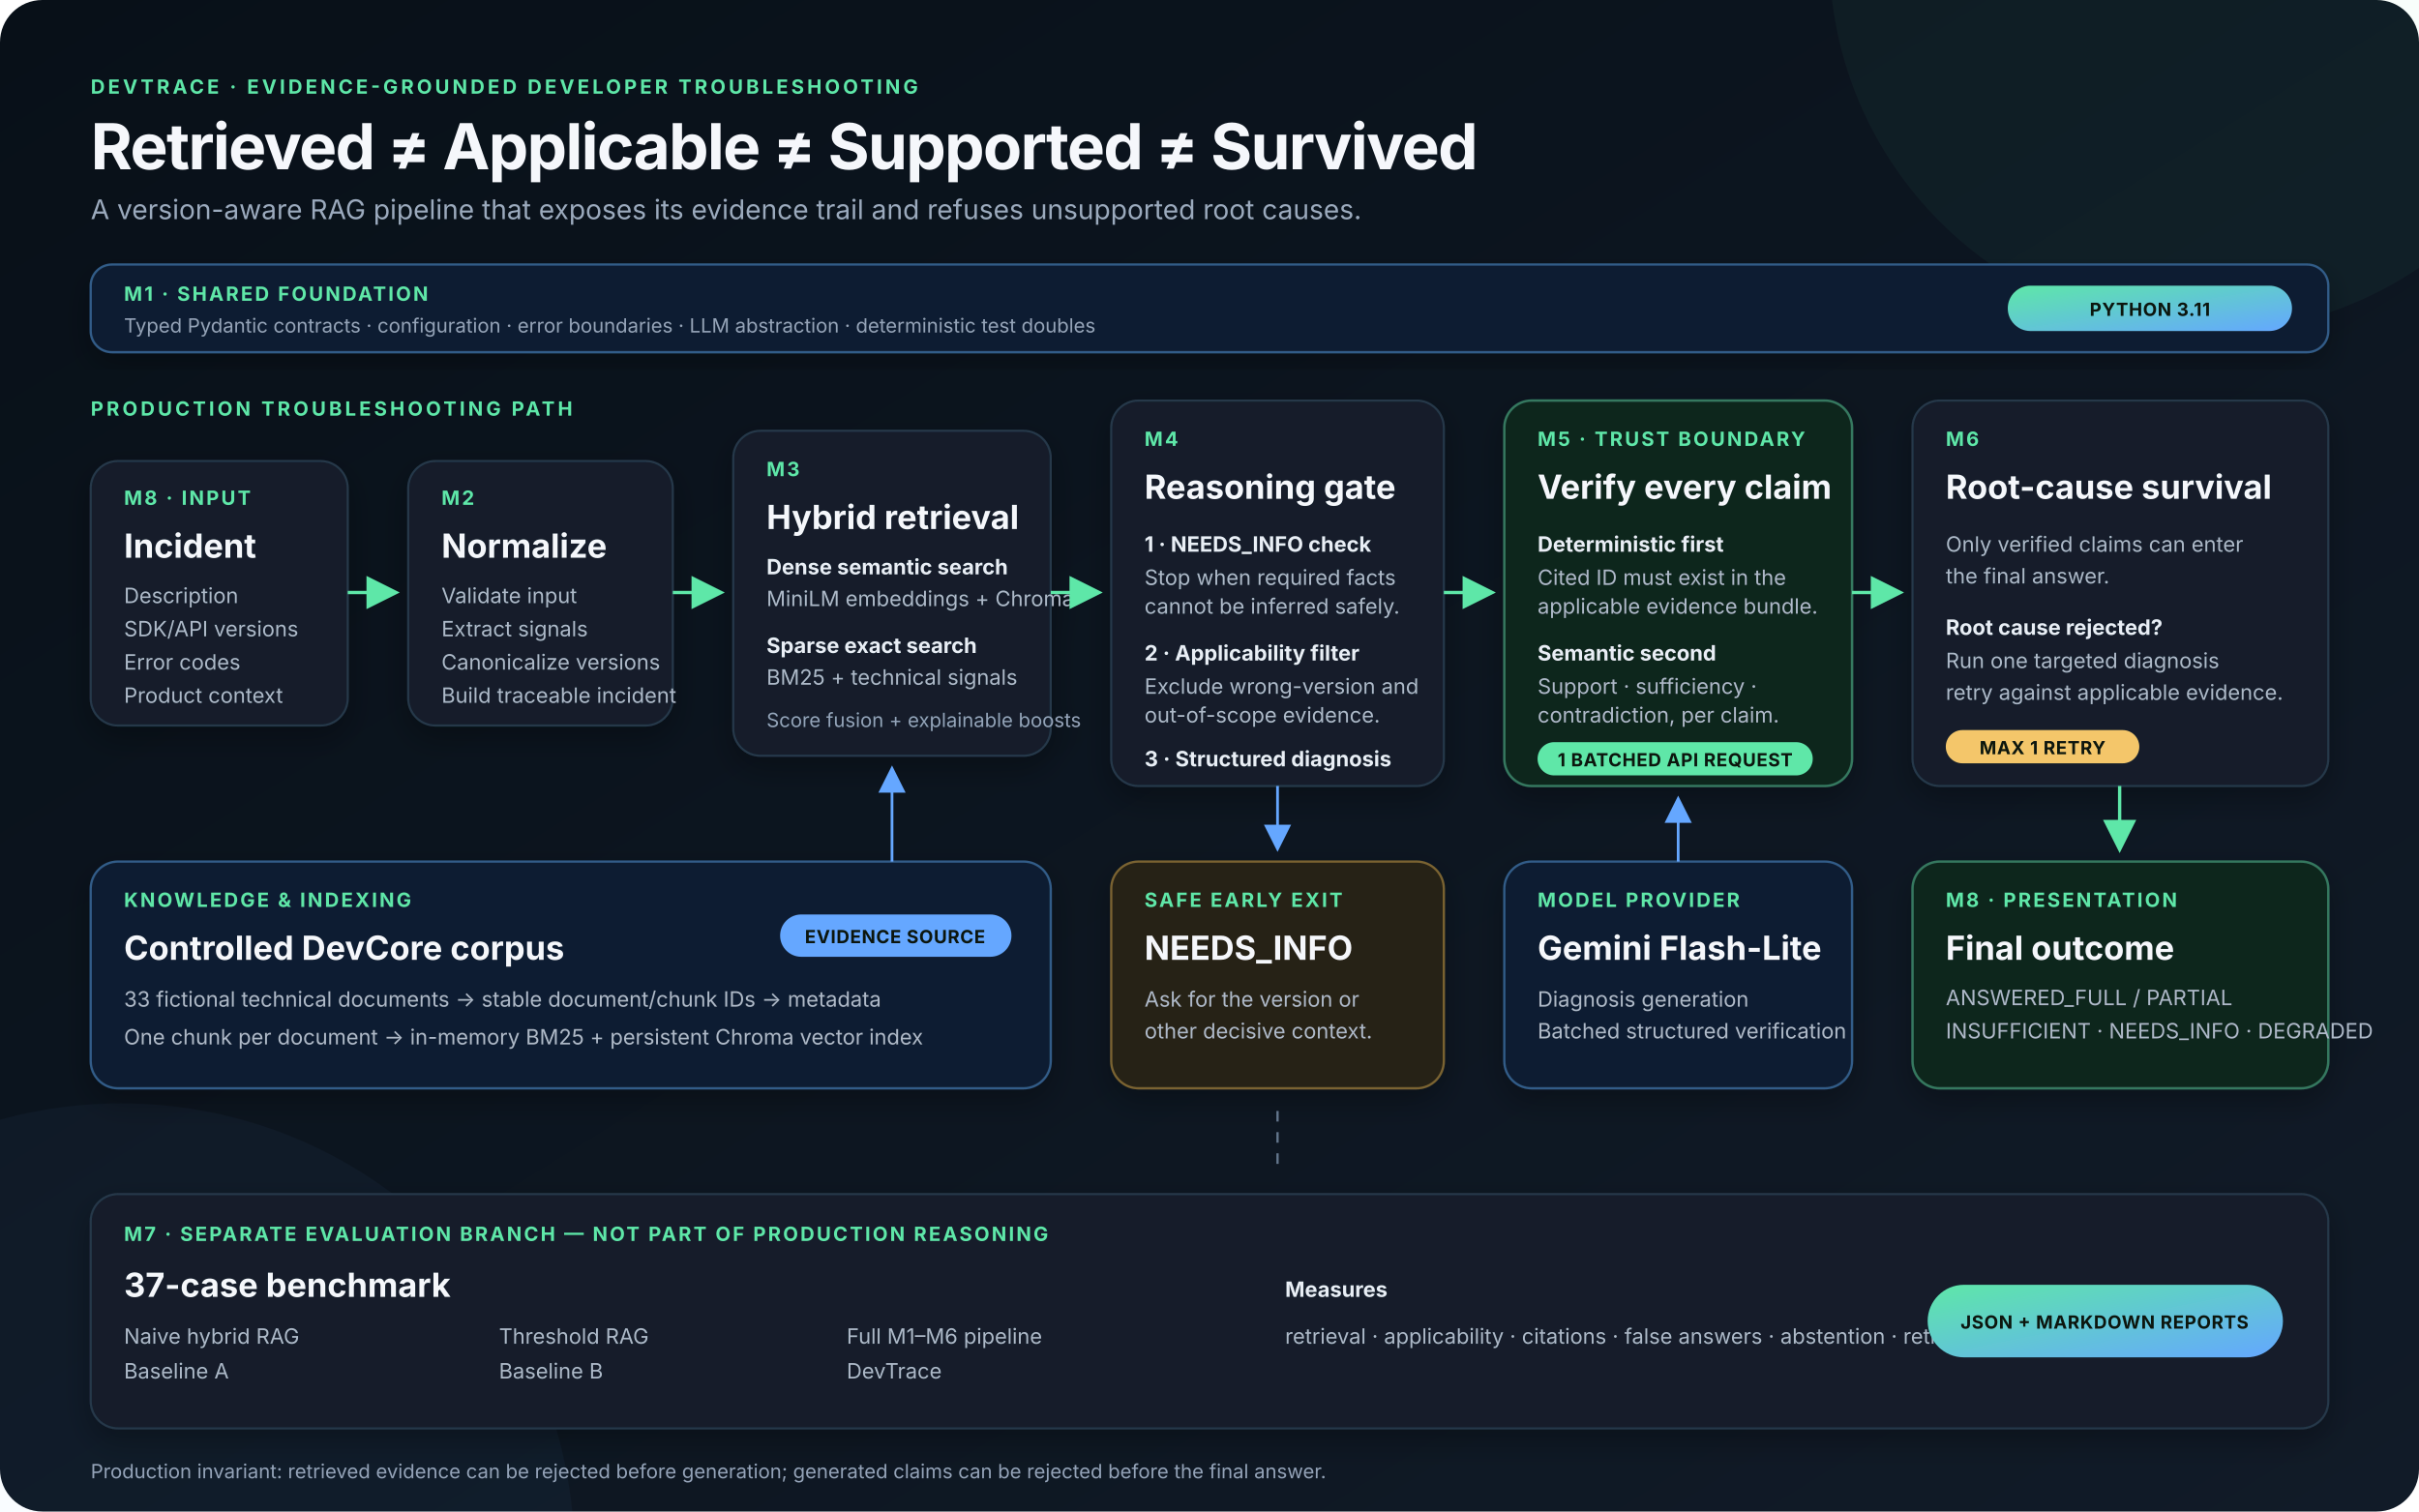
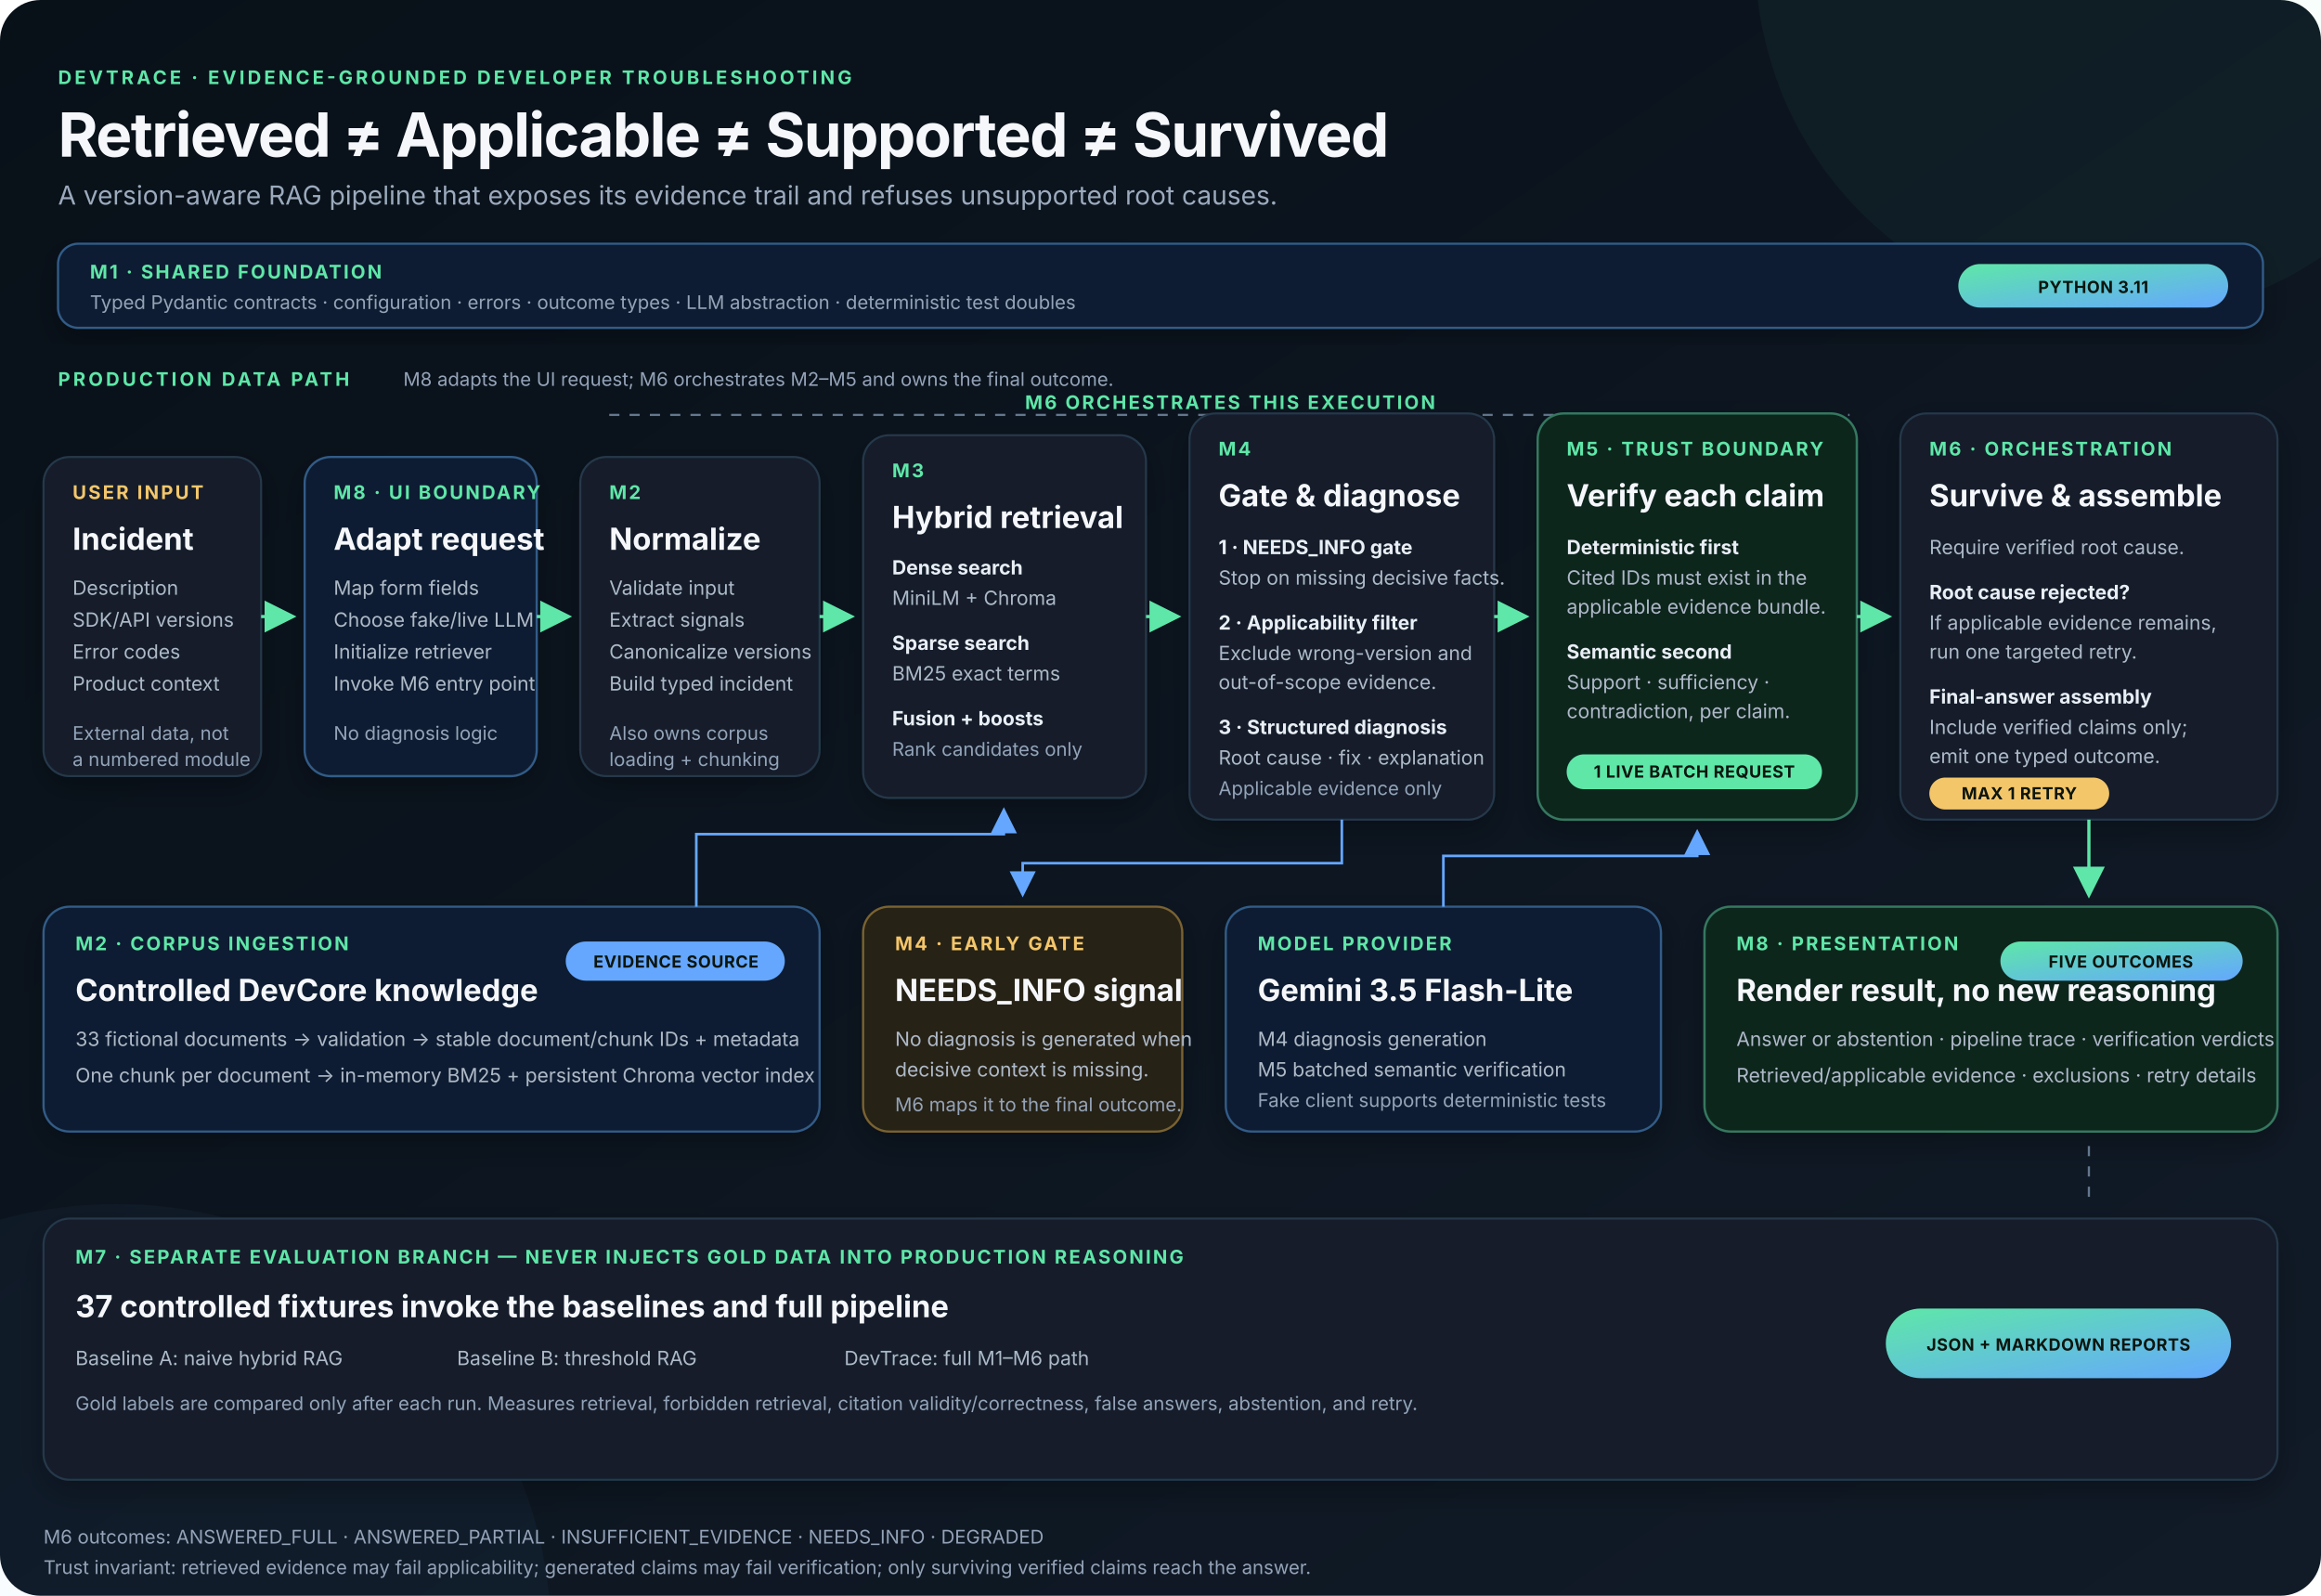
- <svg xmlns="http://www.w3.org/2000/svg" width="1600" height="1000" viewBox="0 0 1600 1000" role="img" aria-labelledby="title desc">
+ <svg xmlns="http://www.w3.org/2000/svg" width="1600" height="1100" viewBox="0 0 1600 1100" role="img" aria-labelledby="title desc">
  <defs>
    <linearGradient id="bg" x1="0" y1="0" x2="1" y2="1">
      <stop offset="0" stop-color="#081018" />
      <stop offset="1" stop-color="#111b28" />
    </linearGradient>
    <linearGradient id="accent" x1="0" y1="0" x2="1" y2="1">
      <stop offset="0" stop-color="#5ee7a8" />
      <stop offset="1" stop-color="#65a7ff" />
    </linearGradient>
    <filter id="shadow" x="-20%" y="-20%" width="140%" height="140%">
      <feDropShadow dx="0" dy="8" stdDeviation="10" flood-color="#000" flood-opacity=".28" />
    </filter>
    <marker id="arrow" markerWidth="10" markerHeight="10" refX="8" refY="5" orient="auto">
      <path d="M0,0 L10,5 L0,10 z" fill="#5ee7a8" />
    </marker>
    <marker id="arrowBlue" markerWidth="10" markerHeight="10" refX="8" refY="5" orient="auto">
      <path d="M0,0 L10,5 L0,10 z" fill="#65a7ff" />
    </marker>
    <style>
-       .title { font: 700 42px Inter,Segoe UI,Arial,sans-serif; fill:#f5f7fb; letter-spacing:-1px }
-       .subtitle { font: 400 18px Inter,Segoe UI,Arial,sans-serif; fill:#9baabd }
-       .eyebrow { font: 700 13px Inter,Segoe UI,Arial,sans-serif; fill:#5ee7a8; letter-spacing:2px }
-       .module { font: 700 13px Inter,Segoe UI,Arial,sans-serif; fill:#5ee7a8; letter-spacing:1.4px }
-       .nodeTitle { font: 700 22px Inter,Segoe UI,Arial,sans-serif; fill:#f5f7fb }
-       .nodeText { font: 400 14px Inter,Segoe UI,Arial,sans-serif; fill:#aeb9c8 }
-       .small { font: 400 13px Inter,Segoe UI,Arial,sans-serif; fill:#94a3b8 }
-       .strong { font: 650 14px Inter,Segoe UI,Arial,sans-serif; fill:#e9eef5 }
-       .pill { font: 700 12px Inter,Segoe UI,Arial,sans-serif; fill:#07130e; letter-spacing:.4px }
-       .box { fill:#121e2b; stroke:#26384a; stroke-width:1.4 }
-       .boxAccent { fill:#10251f; stroke:#34785e; stroke-width:1.6 }
-       .boxBlue { fill:#111f32; stroke:#315c88; stroke-width:1.5 }
-       .boxAmber { fill:#282317; stroke:#7a6330; stroke-width:1.5 }
-       .line { fill:none; stroke:#5ee7a8; stroke-width:2.2; marker-end:url(#arrow) }
-       .lineBlue { fill:none; stroke:#65a7ff; stroke-width:1.8; marker-end:url(#arrowBlue) }
-       .lineDash { fill:none; stroke:#64778d; stroke-width:1.5; stroke-dasharray:7 7 }
+       .title{font:700 42px Inter,Segoe UI,Arial,sans-serif;fill:#f5f7fb;letter-spacing:-1px}.subtitle{font:400 18px Inter,Segoe UI,Arial,sans-serif;fill:#9baabd}.eyebrow{font:700 13px Inter,Segoe UI,Arial,sans-serif;fill:#5ee7a8;letter-spacing:2px}.module{font:700 13px Inter,Segoe UI,Arial,sans-serif;fill:#5ee7a8;letter-spacing:1.4px}.moduleAmber{font:700 13px Inter,Segoe UI,Arial,sans-serif;fill:#f4c66a;letter-spacing:1.4px}.nodeTitle{font:700 21px Inter,Segoe UI,Arial,sans-serif;fill:#f5f7fb}.nodeText{font:400 13.5px Inter,Segoe UI,Arial,sans-serif;fill:#aeb9c8}.small{font:400 13px Inter,Segoe UI,Arial,sans-serif;fill:#94a3b8}.strong{font:650 13.5px Inter,Segoe UI,Arial,sans-serif;fill:#e9eef5}.pill{font:700 11.5px Inter,Segoe UI,Arial,sans-serif;fill:#07130e;letter-spacing:.35px}.box{fill:#121e2b;stroke:#26384a;stroke-width:1.4}.boxAccent{fill:#10251f;stroke:#34785e;stroke-width:1.6}.boxBlue{fill:#111f32;stroke:#315c88;stroke-width:1.5}.boxAmber{fill:#282317;stroke:#7a6330;stroke-width:1.5}.line{fill:none;stroke:#5ee7a8;stroke-width:2.2;marker-end:url(#arrow)}.lineBlue{fill:none;stroke:#65a7ff;stroke-width:1.8;marker-end:url(#arrowBlue)}.lineDash{fill:none;stroke:#64778d;stroke-width:1.5;stroke-dasharray:7 7}
    </style>
  </defs>
-   <rect width="1600" height="1000" rx="28" fill="url(#bg)" />
+   <rect width="1600" height="1100" rx="28" fill="url(#bg)" />
  <circle cx="1460" cy="-30" r="250" fill="#5ee7a8" opacity=".045" />
-   <circle cx="80" cy="1030" r="300" fill="#65a7ff" opacity=".04" />
-   <text x="60" y="62" class="eyebrow">DEVTRACE · EVIDENCE-GROUNDED DEVELOPER TROUBLESHOOTING</text>
-   <text x="60" y="112" class="title">Retrieved ≠ Applicable ≠ Supported ≠ Survived</text>
-   <text x="60" y="145" class="subtitle">A version-aware RAG pipeline that exposes its evidence trail and refuses unsupported root causes.</text>
+   <circle cx="80" cy="1130" r="300" fill="#65a7ff" opacity=".04" />
+   <text x="40" y="58" class="eyebrow">DEVTRACE · EVIDENCE-GROUNDED DEVELOPER TROUBLESHOOTING</text>
+   <text x="40" y="108" class="title">Retrieved ≠ Applicable ≠ Supported ≠ Survived</text>
+   <text x="40" y="141" class="subtitle">A version-aware RAG pipeline that exposes its evidence trail and refuses unsupported root causes.</text>
  <g filter="url(#shadow)">
-     <rect x="60" y="175" width="1480" height="58" rx="14" class="boxBlue" />
-     <text x="82" y="199" class="module">M1 · SHARED FOUNDATION</text>
-     <text x="82" y="220" class="small">Typed Pydantic contracts · configuration · error boundaries · LLM abstraction · deterministic test doubles</text>
-     <rect x="1328" y="189" width="188" height="30" rx="15" fill="url(#accent)" />
-     <text x="1422" y="209" text-anchor="middle" class="pill">PYTHON 3.11</text>
+     <rect x="40" y="168" width="1520" height="58" rx="14" class="boxBlue" />
+     <text x="62" y="192" class="module">M1 · SHARED FOUNDATION</text>
+     <text x="62" y="213" class="small">Typed Pydantic contracts · configuration · errors · outcome types · LLM abstraction · deterministic test doubles</text>
+     <rect x="1350" y="182" width="186" height="30" rx="15" fill="url(#accent)" />
+     <text x="1443" y="202" text-anchor="middle" class="pill">PYTHON 3.11</text>
  </g>
-   <text x="60" y="275" class="eyebrow">PRODUCTION TROUBLESHOOTING PATH</text>
+   <text x="40" y="266" class="eyebrow">PRODUCTION DATA PATH</text>
+   <text x="278" y="266" class="small">M8 adapts the UI request; M6 orchestrates M2–M5 and owns the final outcome.</text>
+   <path d="M420 286 H1275" class="lineDash" />
+   <text x="848" y="282" text-anchor="middle" class="module">M6 ORCHESTRATES THIS EXECUTION</text>
  <g filter="url(#shadow)">
-     <rect x="60" y="305" width="170" height="175" rx="18" class="box" />
-     <text x="82" y="334" class="module">M8 · INPUT</text>
-     <text x="82" y="369" class="nodeTitle">Incident</text>
-     <text x="82" y="399" class="nodeText">Description</text>
-     <text x="82" y="421" class="nodeText">SDK/API versions</text>
-     <text x="82" y="443" class="nodeText">Error codes</text>
-     <text x="82" y="465" class="nodeText">Product context</text>
+     <rect x="30" y="315" width="150" height="220" rx="18" class="box" />
+     <text x="50" y="344" class="moduleAmber">USER INPUT</text>
+     <text x="50" y="379" class="nodeTitle">Incident</text>
+     <text x="50" y="410" class="nodeText">Description</text>
+     <text x="50" y="432" class="nodeText">SDK/API versions</text>
+     <text x="50" y="454" class="nodeText">Error codes</text>
+     <text x="50" y="476" class="nodeText">Product context</text>
+     <text x="50" y="510" class="small">External data, not</text>
+     <text x="50" y="528" class="small">a numbered module</text>
  </g>
  <g filter="url(#shadow)">
-     <rect x="270" y="305" width="175" height="175" rx="18" class="box" />
-     <text x="292" y="334" class="module">M2</text>
-     <text x="292" y="369" class="nodeTitle">Normalize</text>
-     <text x="292" y="399" class="nodeText">Validate input</text>
-     <text x="292" y="421" class="nodeText">Extract signals</text>
-     <text x="292" y="443" class="nodeText">Canonicalize versions</text>
-     <text x="292" y="465" class="nodeText">Build traceable incident</text>
+     <rect x="210" y="315" width="160" height="220" rx="18" class="boxBlue" />
+     <text x="230" y="344" class="module">M8 · UI BOUNDARY</text>
+     <text x="230" y="379" class="nodeTitle">Adapt request</text>
+     <text x="230" y="410" class="nodeText">Map form fields</text>
+     <text x="230" y="432" class="nodeText">Choose fake/live LLM</text>
+     <text x="230" y="454" class="nodeText">Initialize retriever</text>
+     <text x="230" y="476" class="nodeText">Invoke M6 entry point</text>
+     <text x="230" y="510" class="small">No diagnosis logic</text>
  </g>
  <g filter="url(#shadow)">
-     <rect x="485" y="285" width="210" height="215" rx="18" class="box" />
-     <text x="507" y="315" class="module">M3</text>
-     <text x="507" y="350" class="nodeTitle">Hybrid retrieval</text>
-     <text x="507" y="380" class="strong">Dense semantic search</text>
-     <text x="507" y="401" class="nodeText">MiniLM embeddings + Chroma</text>
-     <text x="507" y="432" class="strong">Sparse exact search</text>
-     <text x="507" y="453" class="nodeText">BM25 + technical signals</text>
-     <text x="507" y="481" class="small">Score fusion + explainable boosts</text>
+     <rect x="400" y="315" width="165" height="220" rx="18" class="box" />
+     <text x="420" y="344" class="module">M2</text>
+     <text x="420" y="379" class="nodeTitle">Normalize</text>
+     <text x="420" y="410" class="nodeText">Validate input</text>
+     <text x="420" y="432" class="nodeText">Extract signals</text>
+     <text x="420" y="454" class="nodeText">Canonicalize versions</text>
+     <text x="420" y="476" class="nodeText">Build typed incident</text>
+     <text x="420" y="510" class="small">Also owns corpus</text>
+     <text x="420" y="528" class="small">loading + chunking</text>
  </g>
  <g filter="url(#shadow)">
-     <rect x="735" y="265" width="220" height="255" rx="18" class="box" />
-     <text x="757" y="295" class="module">M4</text>
-     <text x="757" y="330" class="nodeTitle">Reasoning gate</text>
-     <text x="757" y="365" class="strong">1 · NEEDS_INFO check</text>
-     <text x="757" y="387" class="nodeText">Stop when required facts</text>
-     <text x="757" y="406" class="nodeText">cannot be inferred safely.</text>
-     <text x="757" y="437" class="strong">2 · Applicability filter</text>
-     <text x="757" y="459" class="nodeText">Exclude wrong-version and</text>
-     <text x="757" y="478" class="nodeText">out-of-scope evidence.</text>
-     <text x="757" y="507" class="strong">3 · Structured diagnosis</text>
+     <rect x="595" y="300" width="195" height="250" rx="18" class="box" />
+     <text x="615" y="329" class="module">M3</text>
+     <text x="615" y="364" class="nodeTitle">Hybrid retrieval</text>
+     <text x="615" y="396" class="strong">Dense search</text>
+     <text x="615" y="417" class="nodeText">MiniLM + Chroma</text>
+     <text x="615" y="448" class="strong">Sparse search</text>
+     <text x="615" y="469" class="nodeText">BM25 exact terms</text>
+     <text x="615" y="500" class="strong">Fusion + boosts</text>
+     <text x="615" y="521" class="small">Rank candidates only</text>
  </g>
  <g filter="url(#shadow)">
-     <rect x="995" y="265" width="230" height="255" rx="18" class="boxAccent" />
-     <text x="1017" y="295" class="module">M5 · TRUST BOUNDARY</text>
-     <text x="1017" y="330" class="nodeTitle">Verify every claim</text>
-     <text x="1017" y="365" class="strong">Deterministic first</text>
-     <text x="1017" y="387" class="nodeText">Cited ID must exist in the</text>
-     <text x="1017" y="406" class="nodeText">applicable evidence bundle.</text>
-     <text x="1017" y="437" class="strong">Semantic second</text>
-     <text x="1017" y="459" class="nodeText">Support · sufficiency ·</text>
-     <text x="1017" y="478" class="nodeText">contradiction, per claim.</text>
-     <rect x="1017" y="491" width="182" height="22" rx="11" fill="#5ee7a8" />
-     <text x="1108" y="507" text-anchor="middle" class="pill">1 BATCHED API REQUEST</text>
+     <rect x="820" y="285" width="210" height="280" rx="18" class="box" />
+     <text x="840" y="314" class="module">M4</text>
+     <text x="840" y="349" class="nodeTitle">Gate &amp; diagnose</text>
+     <text x="840" y="382" class="strong">1 · NEEDS_INFO gate</text>
+     <text x="840" y="403" class="nodeText">Stop on missing decisive facts.</text>
+     <text x="840" y="434" class="strong">2 · Applicability filter</text>
+     <text x="840" y="455" class="nodeText">Exclude wrong-version and</text>
+     <text x="840" y="475" class="nodeText">out-of-scope evidence.</text>
+     <text x="840" y="506" class="strong">3 · Structured diagnosis</text>
+     <text x="840" y="527" class="nodeText">Root cause · fix · explanation</text>
+     <text x="840" y="548" class="small">Applicable evidence only</text>
  </g>
  <g filter="url(#shadow)">
-     <rect x="1265" y="265" width="275" height="255" rx="18" class="box" />
-     <text x="1287" y="295" class="module">M6</text>
-     <text x="1287" y="330" class="nodeTitle">Root-cause survival</text>
-     <text x="1287" y="365" class="nodeText">Only verified claims can enter</text>
-     <text x="1287" y="386" class="nodeText">the final answer.</text>
-     <text x="1287" y="420" class="strong">Root cause rejected?</text>
-     <text x="1287" y="442" class="nodeText">Run one targeted diagnosis</text>
-     <text x="1287" y="463" class="nodeText">retry against applicable evidence.</text>
-     <rect x="1287" y="483" width="128" height="22" rx="11" fill="#f4c66a" />
-     <text x="1351" y="499" text-anchor="middle" class="pill">MAX 1 RETRY</text>
+     <rect x="1060" y="285" width="220" height="280" rx="18" class="boxAccent" />
+     <text x="1080" y="314" class="module">M5 · TRUST BOUNDARY</text>
+     <text x="1080" y="349" class="nodeTitle">Verify each claim</text>
+     <text x="1080" y="382" class="strong">Deterministic first</text>
+     <text x="1080" y="403" class="nodeText">Cited IDs must exist in the</text>
+     <text x="1080" y="423" class="nodeText">applicable evidence bundle.</text>
+     <text x="1080" y="454" class="strong">Semantic second</text>
+     <text x="1080" y="475" class="nodeText">Support · sufficiency ·</text>
+     <text x="1080" y="495" class="nodeText">contradiction, per claim.</text>
+     <rect x="1080" y="520" width="176" height="24" rx="12" fill="#5ee7a8" />
+     <text x="1168" y="536" text-anchor="middle" class="pill">1 LIVE BATCH REQUEST</text>
  </g>
-   <path d="M230 392 H260" class="line" />
-   <path d="M445 392 H475" class="line" />
-   <path d="M695 392 H725" class="line" />
-   <path d="M955 392 H985" class="line" />
-   <path d="M1225 392 H1255" class="line" />
  <g filter="url(#shadow)">
-     <rect x="60" y="570" width="635" height="150" rx="18" class="boxBlue" />
-     <text x="82" y="600" class="module">KNOWLEDGE &amp; INDEXING</text>
-     <text x="82" y="635" class="nodeTitle">Controlled DevCore corpus</text>
-     <text x="82" y="666" class="nodeText">33 fictional technical documents → stable document/chunk IDs → metadata</text>
-     <text x="82" y="691" class="nodeText">One chunk per document → in-memory BM25 + persistent Chroma vector index</text>
-     <rect x="516" y="605" width="153" height="28" rx="14" fill="#65a7ff" />
-     <text x="592" y="624" text-anchor="middle" class="pill">EVIDENCE SOURCE</text>
+     <rect x="1310" y="285" width="260" height="280" rx="18" class="box" />
+     <text x="1330" y="314" class="module">M6 · ORCHESTRATION</text>
+     <text x="1330" y="349" class="nodeTitle">Survive &amp; assemble</text>
+     <text x="1330" y="382" class="nodeText">Require verified root cause.</text>
+     <text x="1330" y="413" class="strong">Root cause rejected?</text>
+     <text x="1330" y="434" class="nodeText">If applicable evidence remains,</text>
+     <text x="1330" y="454" class="nodeText">run one targeted retry.</text>
+     <text x="1330" y="485" class="strong">Final-answer assembly</text>
+     <text x="1330" y="506" class="nodeText">Include verified claims only;</text>
+     <text x="1330" y="526" class="nodeText">emit one typed outcome.</text>
+     <rect x="1330" y="536" width="124" height="22" rx="11" fill="#f4c66a" />
+     <text x="1392" y="551" text-anchor="middle" class="pill">MAX 1 RETRY</text>
  </g>
-   <path d="M590 570 V510" class="lineBlue" />
+   <path d="M180 425 H200" class="line" />
+   <path d="M370 425 H390" class="line" />
+   <path d="M565 425 H585" class="line" />
+   <path d="M790 425 H810" class="line" />
+   <path d="M1030 425 H1050" class="line" />
+   <path d="M1280 425 H1300" class="line" />
  <g filter="url(#shadow)">
-     <rect x="735" y="570" width="220" height="150" rx="18" class="boxAmber" />
-     <text x="757" y="600" class="module" fill="#f4c66a">SAFE EARLY EXIT</text>
-     <text x="757" y="635" class="nodeTitle">NEEDS_INFO</text>
-     <text x="757" y="666" class="nodeText">Ask for the version or</text>
-     <text x="757" y="687" class="nodeText">other decisive context.</text>
+     <rect x="30" y="625" width="535" height="155" rx="18" class="boxBlue" />
+     <text x="52" y="655" class="module">M2 · CORPUS INGESTION</text>
+     <text x="52" y="690" class="nodeTitle">Controlled DevCore knowledge</text>
+     <text x="52" y="721" class="nodeText">33 fictional documents → validation → stable document/chunk IDs + metadata</text>
+     <text x="52" y="746" class="nodeText">One chunk per document → in-memory BM25 + persistent Chroma vector index</text>
+     <rect x="390" y="649" width="151" height="27" rx="14" fill="#65a7ff" />
+     <text x="466" y="667" text-anchor="middle" class="pill">EVIDENCE SOURCE</text>
  </g>
-   <path d="M845 520 V560" class="lineBlue" />
+   <path d="M480 625 V575 H692 V560" class="lineBlue" />
  <g filter="url(#shadow)">
-     <rect x="995" y="570" width="230" height="150" rx="18" class="boxBlue" />
-     <text x="1017" y="600" class="module">MODEL PROVIDER</text>
-     <text x="1017" y="635" class="nodeTitle">Gemini Flash-Lite</text>
-     <text x="1017" y="666" class="nodeText">Diagnosis generation</text>
-     <text x="1017" y="687" class="nodeText">Batched structured verification</text>
+     <rect x="595" y="625" width="220" height="155" rx="18" class="boxAmber" />
+     <text x="617" y="655" class="moduleAmber">M4 · EARLY GATE</text>
+     <text x="617" y="690" class="nodeTitle">NEEDS_INFO signal</text>
+     <text x="617" y="721" class="nodeText">No diagnosis is generated when</text>
+     <text x="617" y="742" class="nodeText">decisive context is missing.</text>
+     <text x="617" y="766" class="small">M6 maps it to the final outcome.</text>
  </g>
-   <path d="M1110 570 V530" class="lineBlue" />
+   <path d="M925 565 V595 H705 V615" class="lineBlue" />
  <g filter="url(#shadow)">
-     <rect x="1265" y="570" width="275" height="150" rx="18" class="boxAccent" />
-     <text x="1287" y="600" class="module">M8 · PRESENTATION</text>
-     <text x="1287" y="635" class="nodeTitle">Final outcome</text>
-     <text x="1287" y="665" class="nodeText">ANSWERED_FULL / PARTIAL</text>
-     <text x="1287" y="687" class="nodeText">INSUFFICIENT · NEEDS_INFO · DEGRADED</text>
+     <rect x="845" y="625" width="300" height="155" rx="18" class="boxBlue" />
+     <text x="867" y="655" class="module">MODEL PROVIDER</text>
+     <text x="867" y="690" class="nodeTitle">Gemini 3.5 Flash-Lite</text>
+     <text x="867" y="721" class="nodeText">M4 diagnosis generation</text>
+     <text x="867" y="742" class="nodeText">M5 batched semantic verification</text>
+     <text x="867" y="763" class="small">Fake client supports deterministic tests</text>
  </g>
-   <path d="M1402 520 V560" class="line" />
-   <path d="M845 735 V772" class="lineDash" />
+   <path d="M995 625 V590 H1170 V575" class="lineBlue" />
  <g filter="url(#shadow)">
-     <rect x="60" y="790" width="1480" height="155" rx="18" class="box" />
-     <text x="82" y="821" class="module">M7 · SEPARATE EVALUATION BRANCH — NOT PART OF PRODUCTION REASONING</text>
-     <text x="82" y="858" class="nodeTitle">37-case benchmark</text>
-     <text x="82" y="889" class="nodeText">Naive hybrid RAG</text>
-     <text x="82" y="912" class="nodeText">Baseline A</text>
-     <text x="330" y="889" class="nodeText">Threshold RAG</text>
-     <text x="330" y="912" class="nodeText">Baseline B</text>
-     <text x="560" y="889" class="nodeText">Full M1–M6 pipeline</text>
-     <text x="560" y="912" class="nodeText">DevTrace</text>
-     <text x="850" y="858" class="strong">Measures</text>
-     <text x="850" y="889" class="nodeText">retrieval · applicability · citations · false answers · abstention · retry</text>
-     <rect x="1275" y="850" width="235" height="48" rx="24" fill="url(#accent)" />
-     <text x="1392" y="879" text-anchor="middle" class="pill">JSON + MARKDOWN REPORTS</text>
+     <rect x="1175" y="625" width="395" height="155" rx="18" class="boxAccent" />
+     <text x="1197" y="655" class="module">M8 · PRESENTATION</text>
+     <text x="1197" y="690" class="nodeTitle">Render result, no new reasoning</text>
+     <text x="1197" y="721" class="nodeText">Answer or abstention · pipeline trace · verification verdicts</text>
+     <text x="1197" y="746" class="nodeText">Retrieved/applicable evidence · exclusions · retry details</text>
+     <rect x="1379" y="649" width="167" height="27" rx="14" fill="url(#accent)" />
+     <text x="1462" y="667" text-anchor="middle" class="pill">FIVE OUTCOMES</text>
  </g>
-   <text x="60" y="978" class="small">Production invariant: retrieved evidence can be rejected before generation; generated claims can be rejected before the final answer.</text>
+   <path d="M1440 565 V615" class="line" />
+   <path d="M1440 790 V825" class="lineDash" />
+   <g filter="url(#shadow)">
+     <rect x="30" y="840" width="1540" height="180" rx="18" class="box" />
+     <text x="52" y="871" class="module">M7 · SEPARATE EVALUATION BRANCH — NEVER INJECTS GOLD DATA INTO PRODUCTION REASONING</text>
+     <text x="52" y="908" class="nodeTitle">37 controlled fixtures invoke the baselines and full pipeline</text>
+     <text x="52" y="941" class="nodeText">Baseline A: naive hybrid RAG</text>
+     <text x="315" y="941" class="nodeText">Baseline B: threshold RAG</text>
+     <text x="582" y="941" class="nodeText">DevTrace: full M1–M6 path</text>
+     <text x="52" y="972" class="small">Gold labels are compared only after each run. Measures retrieval, forbidden retrieval, citation validity/correctness, false answers, abstention, and retry.</text>
+     <rect x="1300" y="902" width="238" height="48" rx="24" fill="url(#accent)" />
+     <text x="1419" y="931" text-anchor="middle" class="pill">JSON + MARKDOWN REPORTS</text>
+   </g>
+   <text x="30" y="1064" class="small">M6 outcomes: ANSWERED_FULL · ANSWERED_PARTIAL · INSUFFICIENT_EVIDENCE · NEEDS_INFO · DEGRADED</text>
+   <text x="30" y="1085" class="small">Trust invariant: retrieved evidence may fail applicability; generated claims may fail verification; only surviving verified claims reach the answer.</text>
</svg>
